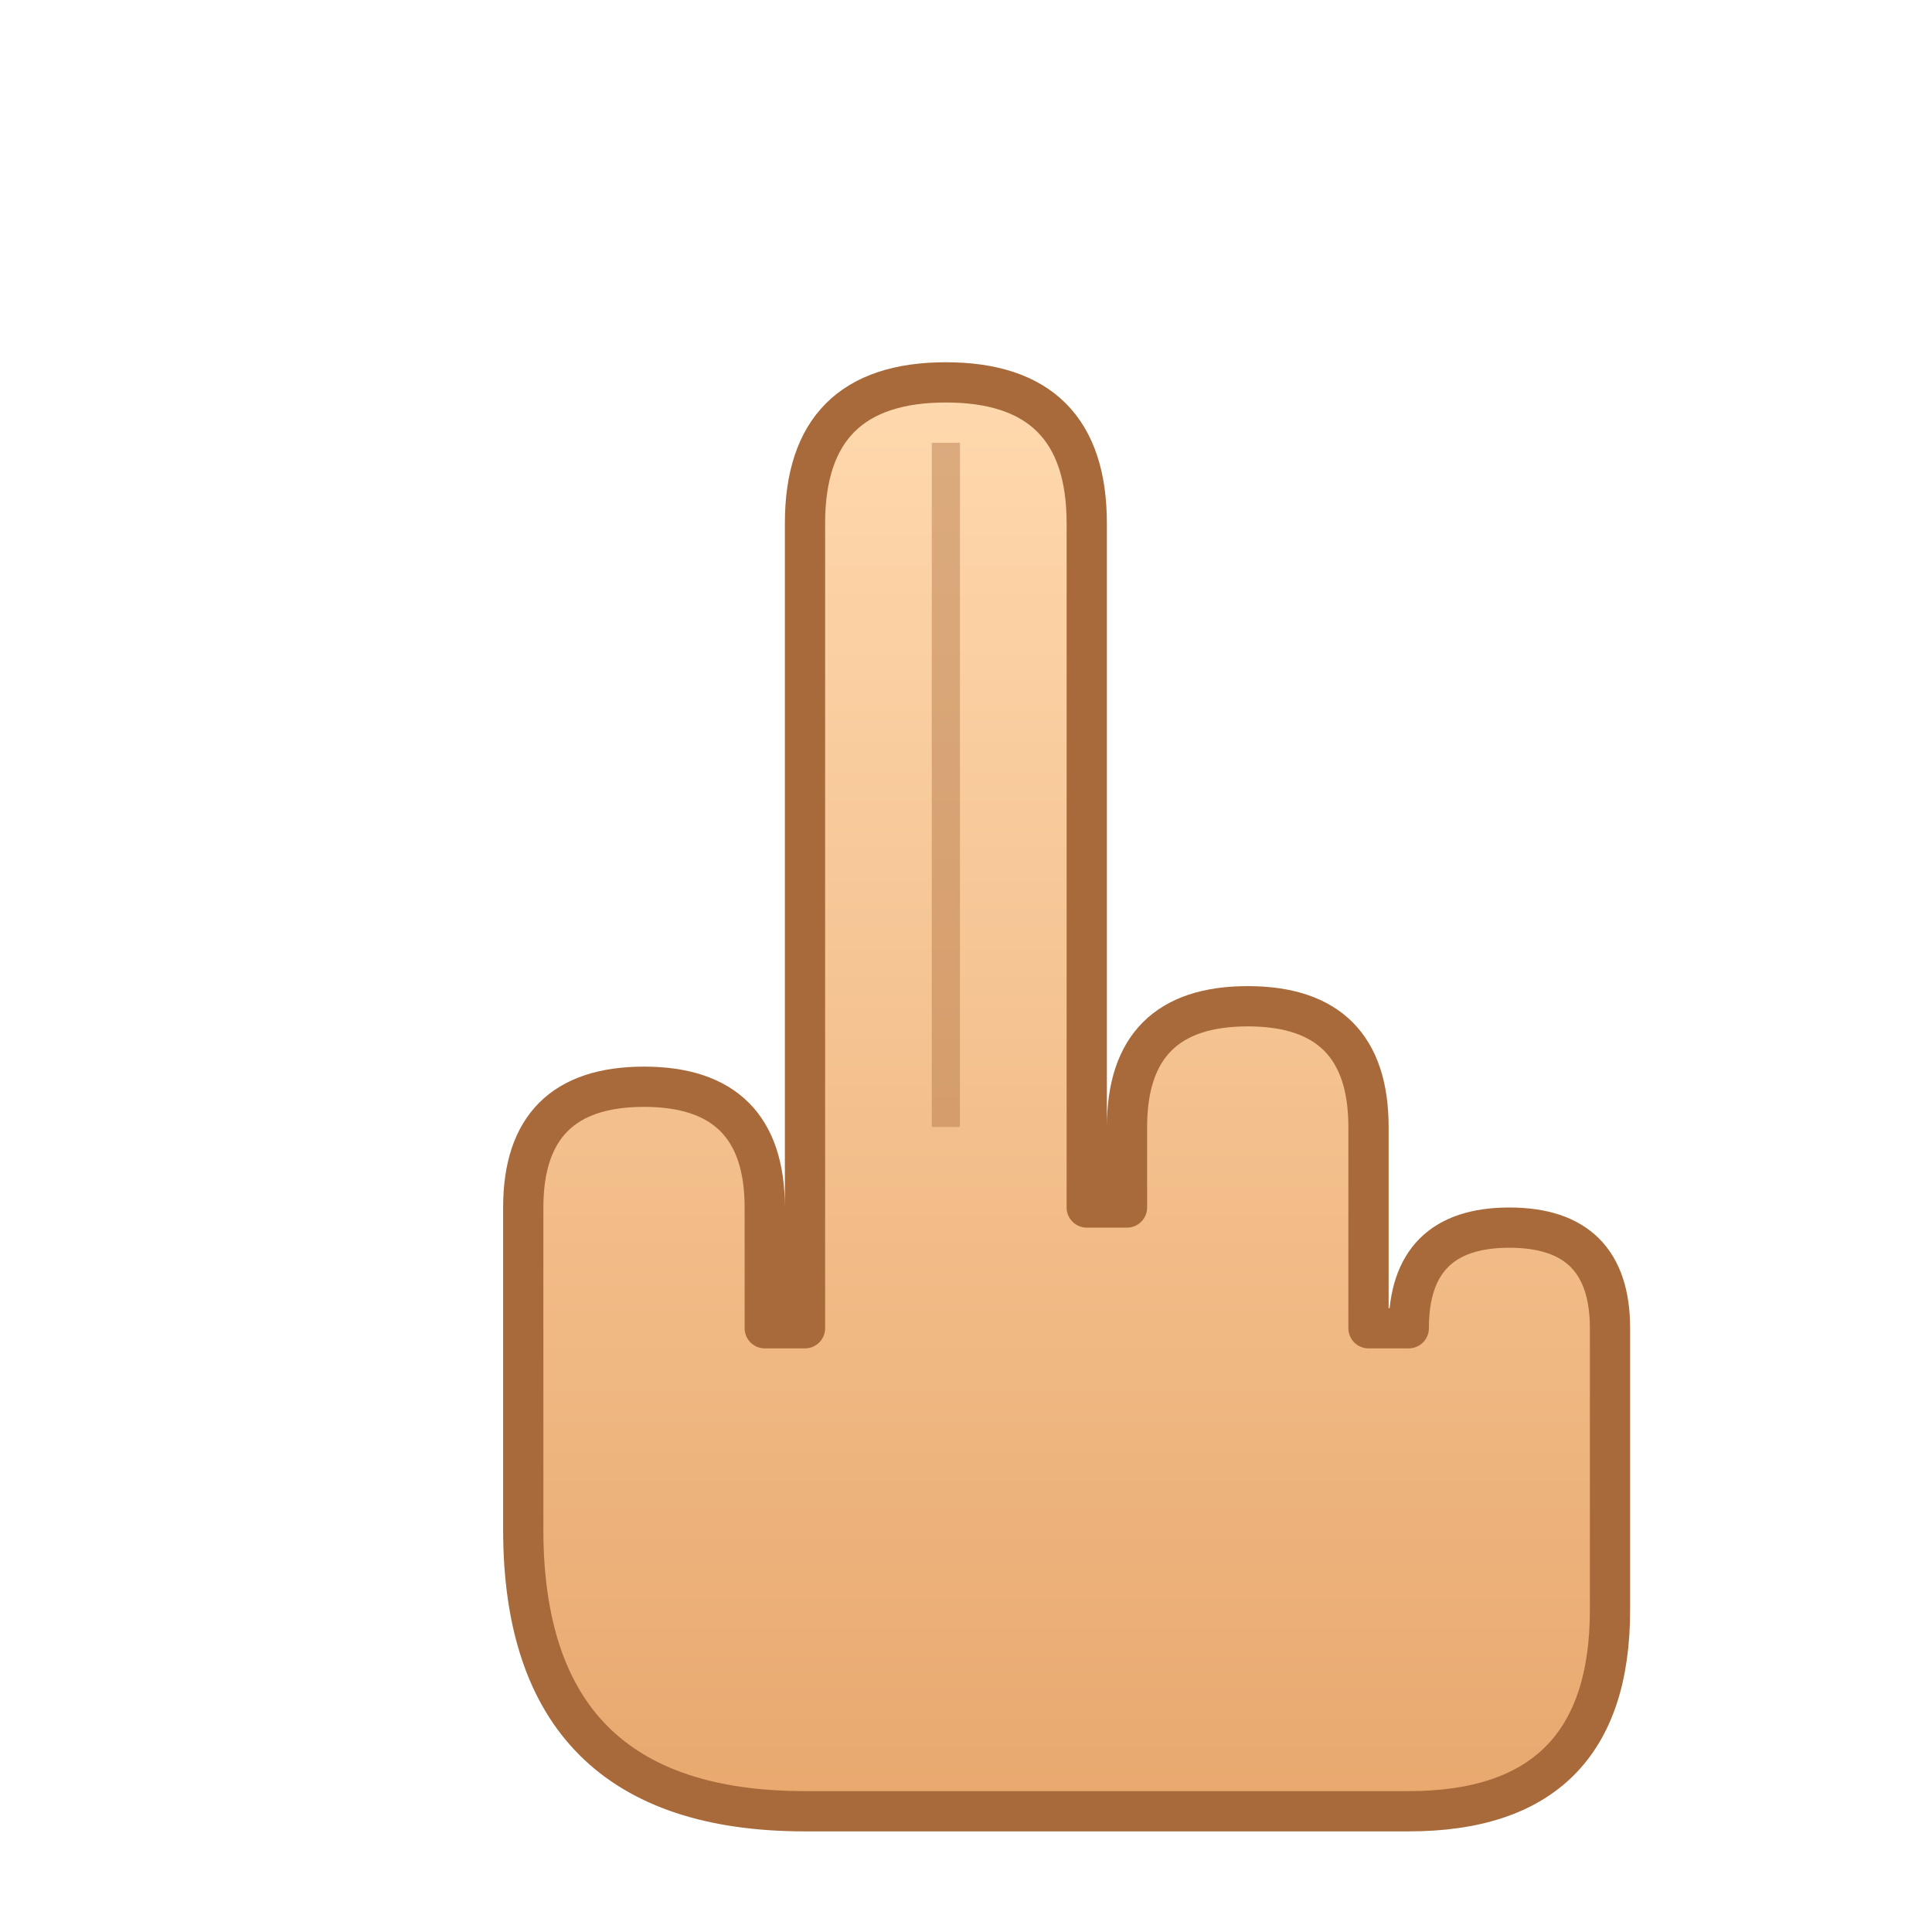
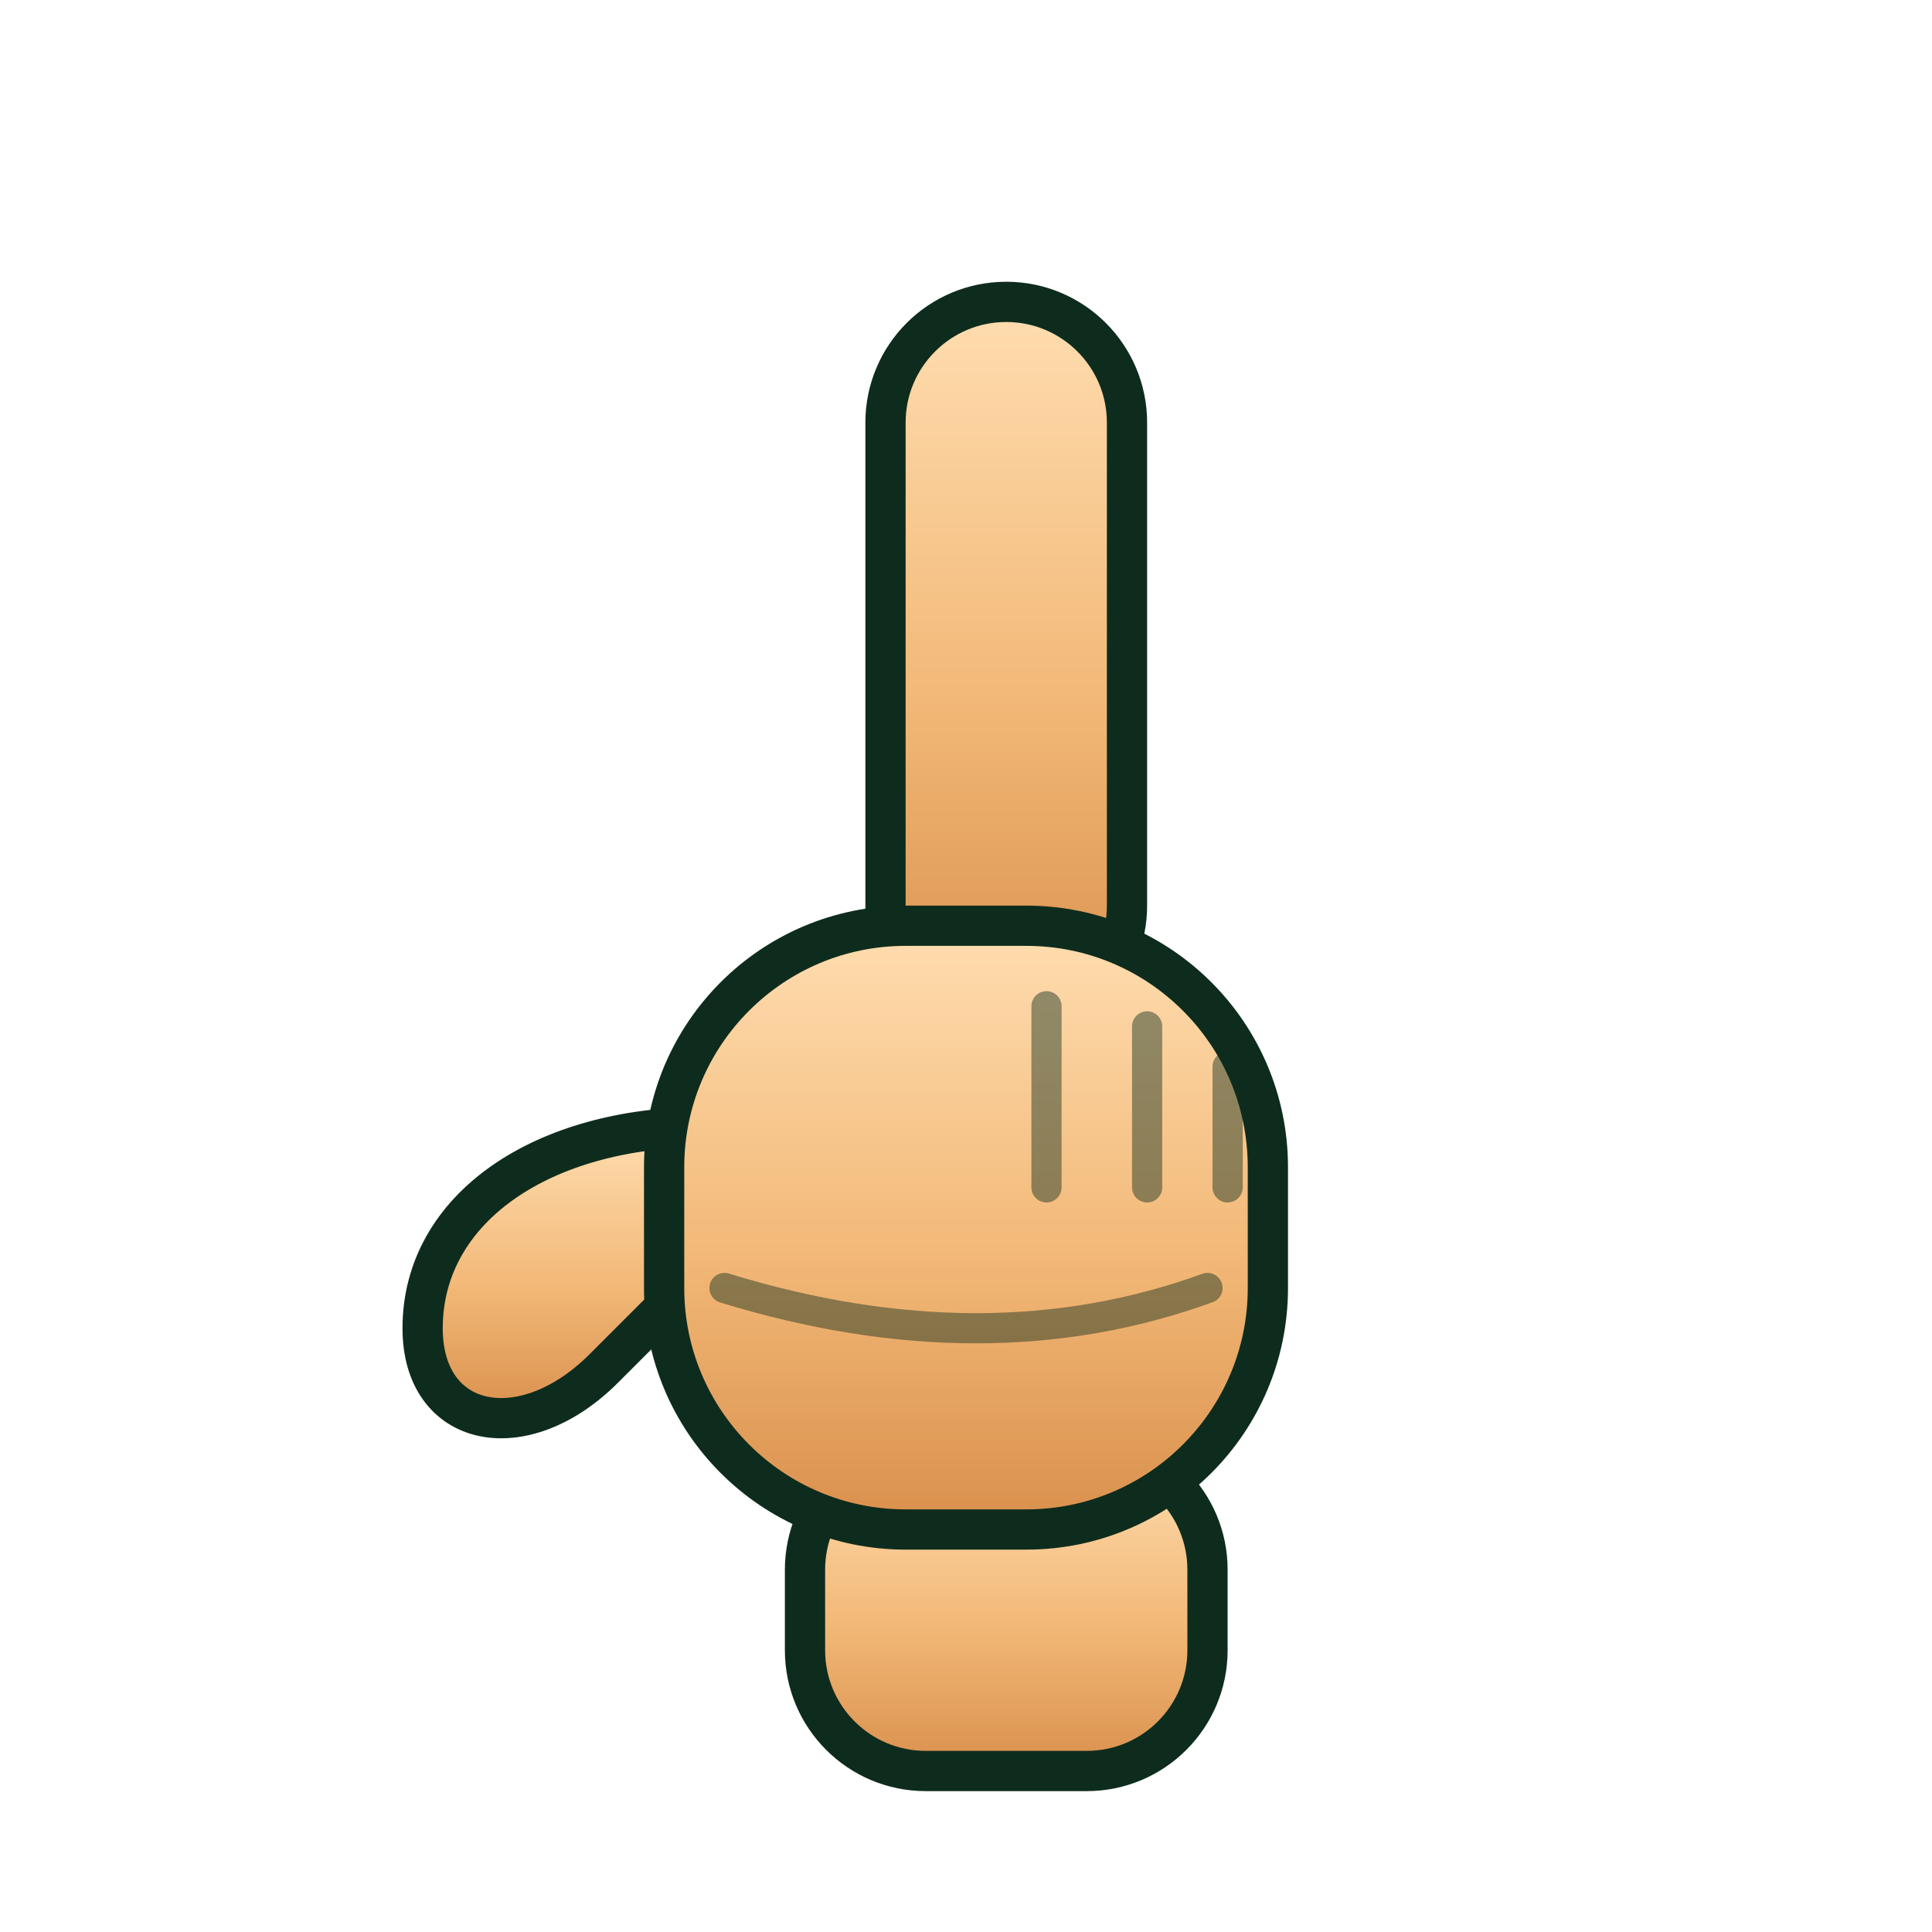
- <svg xmlns="http://www.w3.org/2000/svg" viewBox="0 0 96 96" width="96" height="96">
+ <svg xmlns="http://www.w3.org/2000/svg" viewBox="0 0 96 96">
  <defs>
-     <linearGradient id="s" x1="0" y1="0" x2="0" y2="1">
-       <stop offset="0" stop-color="#ffd9ae" />
-       <stop offset="1" stop-color="#e8a86e" />
+     <linearGradient id="sk161" x1="0" y1="0" x2="0" y2="1">
+       <stop offset="0" stop-color="#ffddb0" />
+       <stop offset=".55" stop-color="#f2b877" />
+       <stop offset="1" stop-color="#d98f4c" />
    </linearGradient>
  </defs>
-   <path d="M40 90 q-14 0 -14 -14 v-16 q0 -6 6 -6 q6 0 6 6 v6 h2 v-40 q0 -7 7 -7 q7 0 7 7 v34 h2 v-4 q0 -6 6 -6 q6 0 6 6 v10 h2 q0 -5 5 -5 q5 0 5 5 v14 q0 10 -10 10 Z" fill="url(#s)" stroke="#a86a3a" stroke-width="2" stroke-linejoin="round" />
-   <path d="M47 22 v34" stroke="#a86a3a" stroke-width="1.4" opacity=".4" />
+   <rect x="40" y="72" width="20" height="16" rx="6" fill="url(#sk161)" stroke="#0e2c1d" stroke-width="2" />
+   <rect x="44" y="15" width="12" height="36" rx="6" fill="url(#sk161)" stroke="#0e2c1d" stroke-width="2" />
+   <path d="M35 56 C27 56 21 60 21 66 C21 71 26 72 30 68 C33 65 36 62 38 60 Z" fill="url(#sk161)" stroke="#0e2c1d" stroke-width="2" stroke-linejoin="round" />
+   <rect x="33" y="46" width="30" height="30" rx="12" fill="url(#sk161)" stroke="#0e2c1d" stroke-width="2" />
+   <g fill="none" stroke="#0e2c1d" stroke-width="1.5" opacity=".45" stroke-linecap="round">
+     <path d="M52 50 v9" />
+     <path d="M57 51 v8" />
+     <path d="M61 53 v6" />
+     <path d="M36 64 q13 4 24 0" />
+   </g>
</svg>
